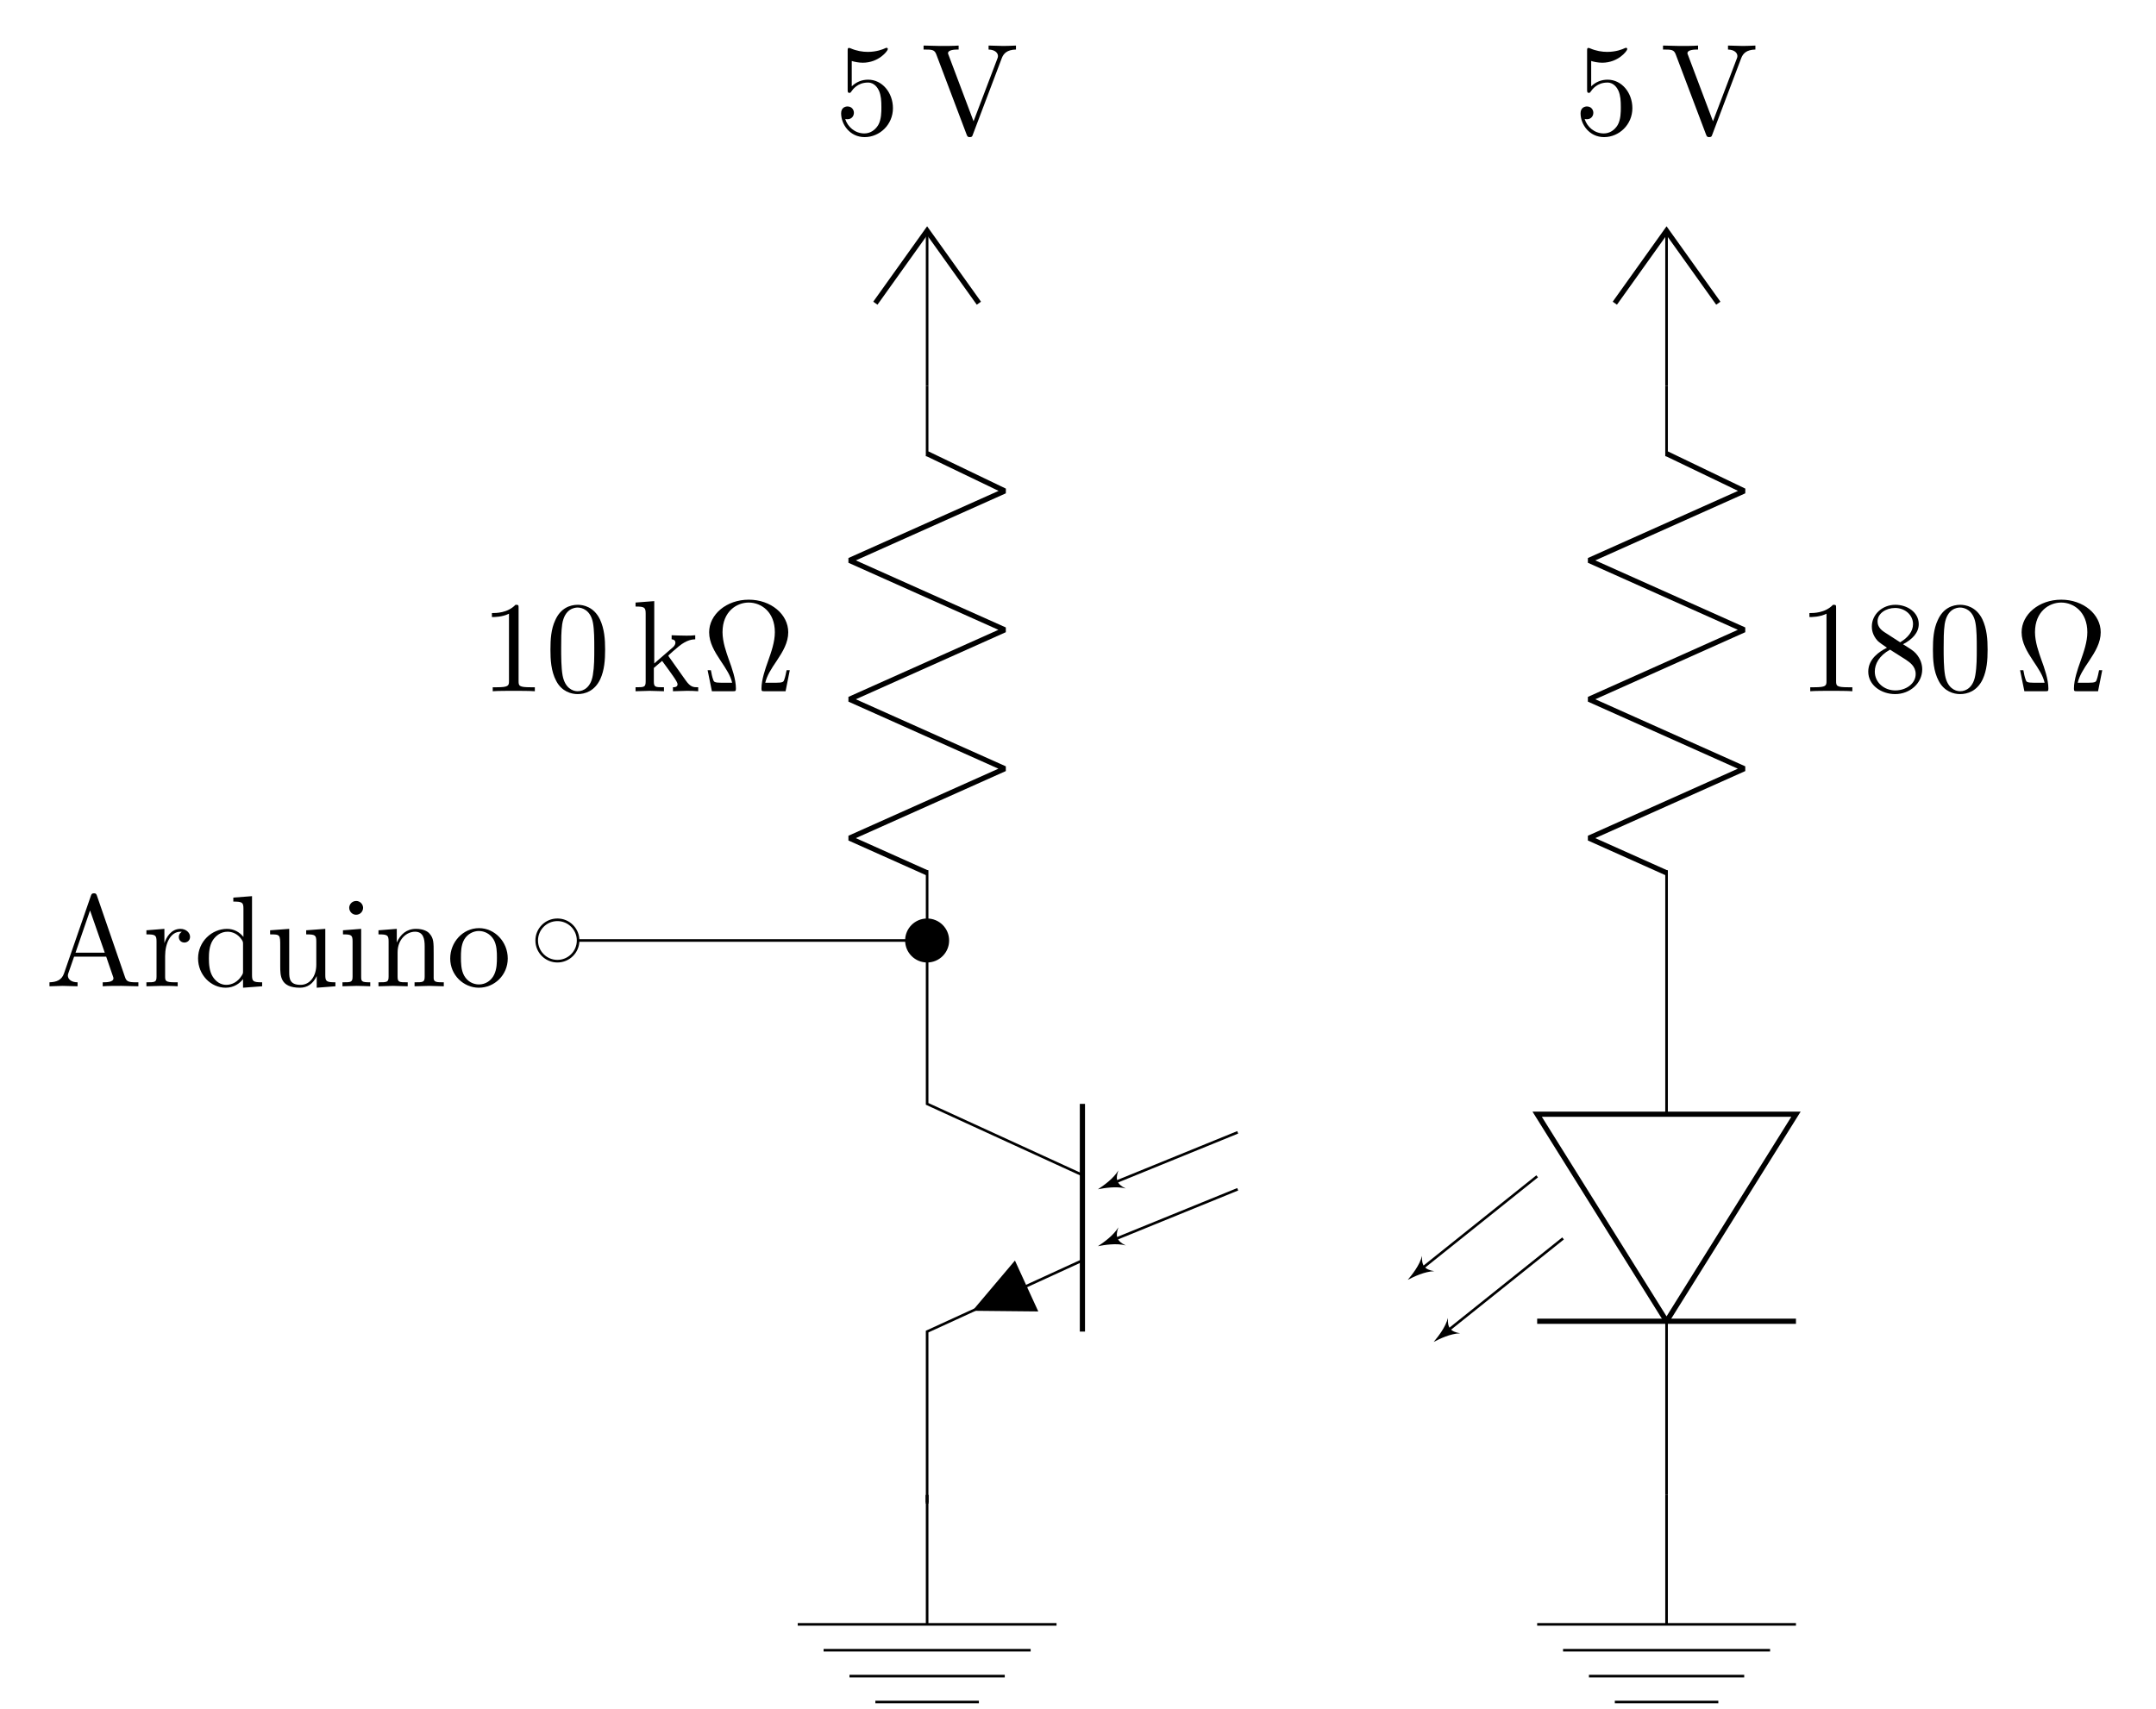
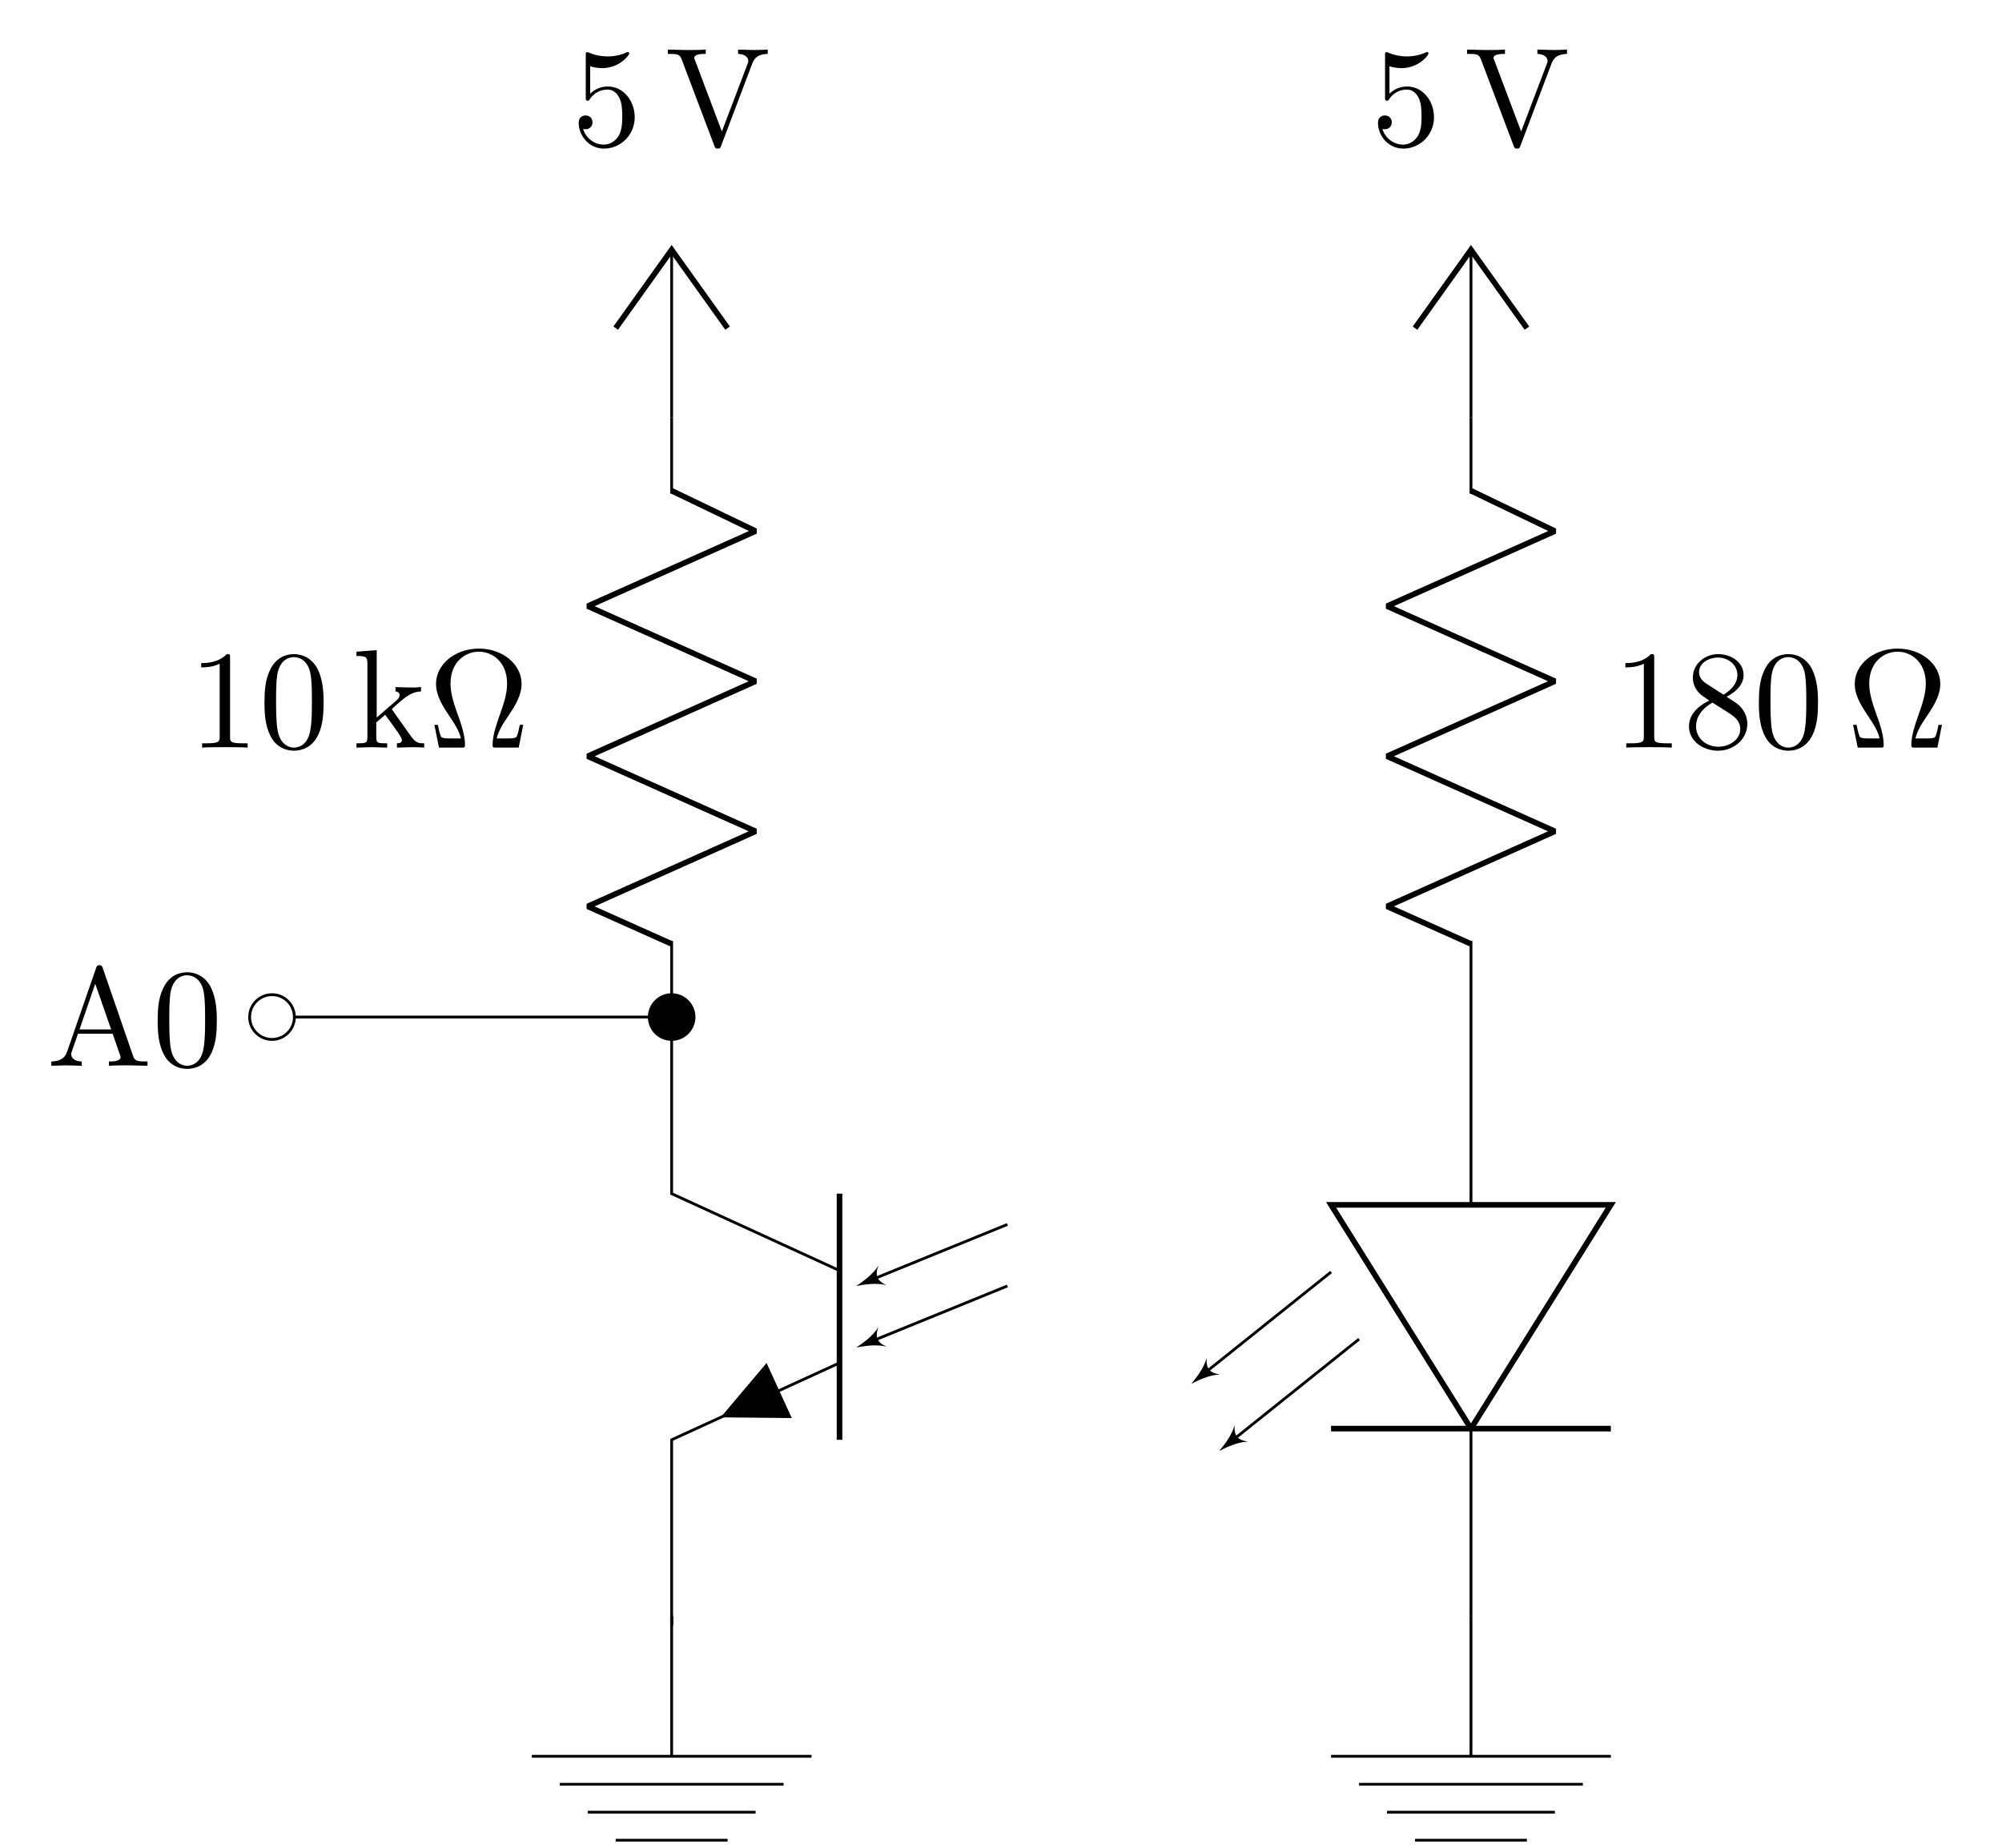
- <svg xmlns="http://www.w3.org/2000/svg" xmlns:xlink="http://www.w3.org/1999/xlink" width="329.627pt" height="261.225pt" viewBox="0 0 329.627 261.225" version="1.2">
+ <svg xmlns="http://www.w3.org/2000/svg" xmlns:xlink="http://www.w3.org/1999/xlink" width="283.042pt" height="261.225pt" viewBox="0 0 283.042 261.225" version="1.2">
  <defs>
    <g>
      <symbol overflow="visible" id="glyph0-0">
        <path style="stroke:none;" d="" />
      </symbol>
      <symbol overflow="visible" id="glyph0-1">
        <path style="stroke:none;" d="M 8.922 -3.984 C 8.922 -6.359 7.281 -8.344 5.141 -8.344 C 4.188 -8.344 3.344 -8.016 2.625 -7.328 L 2.625 -11.203 C 3.016 -11.078 3.672 -10.938 4.312 -10.938 C 6.75 -10.938 8.141 -12.75 8.141 -13.016 C 8.141 -13.125 8.078 -13.219 7.938 -13.219 C 7.938 -13.219 7.891 -13.219 7.781 -13.172 C 7.391 -12.984 6.422 -12.594 5.078 -12.594 C 4.297 -12.594 3.375 -12.734 2.438 -13.141 C 2.281 -13.203 2.203 -13.203 2.203 -13.203 C 2 -13.203 2 -13.047 2 -12.734 L 2 -6.844 C 2 -6.5 2 -6.328 2.281 -6.328 C 2.422 -6.328 2.469 -6.391 2.547 -6.516 C 2.766 -6.828 3.5 -7.906 5.109 -7.906 C 6.141 -7.906 6.641 -6.984 6.797 -6.641 C 7.109 -5.891 7.156 -5.125 7.156 -4.125 C 7.156 -3.438 7.156 -2.25 6.672 -1.406 C 6.203 -0.641 5.469 -0.125 4.547 -0.125 C 3.094 -0.125 1.969 -1.172 1.625 -2.344 C 1.688 -2.328 1.75 -2.297 1.969 -2.297 C 2.625 -2.297 2.953 -2.797 2.953 -3.281 C 2.953 -3.75 2.625 -4.25 1.969 -4.25 C 1.688 -4.25 1 -4.109 1 -3.203 C 1 -1.484 2.359 0.438 4.594 0.438 C 6.891 0.438 8.922 -1.469 8.922 -3.984 Z M 8.922 -3.984 " />
      </symbol>
      <symbol overflow="visible" id="glyph0-2">
        <path style="stroke:none;" d="M 14.5 -12.953 L 14.5 -13.562 C 13.875 -13.531 13.094 -13.5 12.578 -13.5 L 10.312 -13.562 L 10.312 -12.953 C 11.344 -12.922 11.75 -12.406 11.75 -11.953 C 11.75 -11.797 11.703 -11.672 11.656 -11.562 L 8.016 -1.984 L 4.234 -12.016 C 4.109 -12.297 4.109 -12.375 4.109 -12.375 C 4.109 -12.953 5.25 -12.953 5.734 -12.953 L 5.734 -13.562 C 5.031 -13.5 3.656 -13.5 2.906 -13.5 L 0.375 -13.562 L 0.375 -12.953 C 1.672 -12.953 2.047 -12.953 2.328 -12.188 L 6.938 0 C 7.062 0.375 7.172 0.438 7.422 0.438 C 7.766 0.438 7.812 0.344 7.906 0.062 L 12.328 -11.625 C 12.609 -12.359 13.141 -12.922 14.5 -12.953 Z M 14.5 -12.953 " />
      </symbol>
      <symbol overflow="visible" id="glyph0-3">
        <path style="stroke:none;" d="M 8.328 0 L 8.328 -0.609 L 7.688 -0.609 C 5.891 -0.609 5.844 -0.828 5.844 -1.562 L 5.844 -12.703 C 5.844 -13.188 5.844 -13.219 5.375 -13.219 C 4.156 -11.953 2.406 -11.953 1.766 -11.953 L 1.766 -11.344 C 2.172 -11.344 3.344 -11.344 4.375 -11.859 L 4.375 -1.562 C 4.375 -0.859 4.312 -0.609 2.516 -0.609 L 1.891 -0.609 L 1.891 0 C 2.578 -0.062 4.312 -0.062 5.109 -0.062 C 5.891 -0.062 7.625 -0.062 8.328 0 Z M 8.328 0 " />
      </symbol>
      <symbol overflow="visible" id="glyph0-4">
        <path style="stroke:none;" d="M 9.141 -6.359 C 9.141 -7.938 9.031 -9.531 8.344 -11 C 7.422 -12.906 5.797 -13.219 4.969 -13.219 C 3.766 -13.219 2.328 -12.703 1.516 -10.859 C 0.875 -9.5 0.781 -7.938 0.781 -6.359 C 0.781 -4.859 0.859 -3.078 1.672 -1.562 C 2.516 0.047 3.969 0.438 4.938 0.438 C 6.016 0.438 7.531 0.016 8.406 -1.859 C 9.031 -3.234 9.141 -4.781 9.141 -6.359 Z M 7.484 -6.594 C 7.484 -5.109 7.484 -3.75 7.266 -2.484 C 6.969 -0.594 5.844 0 4.938 0 C 4.172 0 3 -0.5 2.641 -2.406 C 2.422 -3.594 2.422 -5.422 2.422 -6.594 C 2.422 -7.859 2.422 -9.172 2.578 -10.25 C 2.953 -12.609 4.453 -12.797 4.938 -12.797 C 5.594 -12.797 6.906 -12.438 7.281 -10.469 C 7.484 -9.359 7.484 -7.844 7.484 -6.594 Z M 7.484 -6.594 " />
      </symbol>
      <symbol overflow="visible" id="glyph0-5">
        <path style="stroke:none;" d="M 10.141 0 L 10.141 -0.609 C 9.406 -0.609 8.969 -0.609 8.219 -1.672 L 5.703 -5.219 C 5.688 -5.266 5.578 -5.375 5.578 -5.438 C 5.578 -5.516 6.984 -6.719 7.188 -6.875 C 8.438 -7.891 9.281 -7.922 9.688 -7.938 L 9.688 -8.562 C 9.109 -8.5 8.859 -8.5 8.297 -8.5 C 7.594 -8.5 6.359 -8.547 6.078 -8.562 L 6.078 -7.938 C 6.453 -7.922 6.656 -7.703 6.656 -7.453 C 6.656 -7.047 6.375 -6.812 6.219 -6.672 L 3.422 -4.25 L 3.422 -13.781 L 0.562 -13.562 L 0.562 -12.953 C 1.953 -12.953 2.109 -12.812 2.109 -11.844 L 2.109 -1.516 C 2.109 -0.609 1.891 -0.609 0.562 -0.609 L 0.562 0 L 2.719 -0.062 L 4.906 0 L 4.906 -0.609 C 3.578 -0.609 3.359 -0.609 3.359 -1.516 L 3.359 -3.562 L 4.625 -4.641 C 6.156 -2.547 6.984 -1.438 6.984 -1.078 C 6.984 -0.688 6.656 -0.609 6.281 -0.609 L 6.281 0 L 8.422 -0.062 C 9 -0.062 9.578 -0.047 10.141 0 Z M 10.141 0 " />
      </symbol>
      <symbol overflow="visible" id="glyph0-6">
        <path style="stroke:none;" d="M 13.438 -3.219 L 12.953 -3.219 C 12.844 -2.703 12.766 -2.25 12.594 -1.766 C 12.484 -1.453 12.438 -1.297 11.281 -1.297 L 9.688 -1.297 C 9.953 -2.406 10.562 -3.359 11.453 -4.672 C 12.391 -6.078 13.203 -7.453 13.203 -9.016 C 13.203 -11.781 10.531 -14 7.172 -14 C 3.75 -14 1.109 -11.734 1.109 -9.016 C 1.109 -7.453 1.922 -6.078 2.859 -4.672 C 3.734 -3.359 4.375 -2.406 4.625 -1.297 L 3.031 -1.297 C 1.891 -1.297 1.828 -1.453 1.734 -1.75 C 1.562 -2.203 1.469 -2.719 1.375 -3.219 L 0.875 -3.219 L 1.531 0 L 4.703 0 C 5.141 0 5.203 0 5.203 -0.422 C 5.203 -1.812 4.594 -3.562 4.125 -4.828 C 3.719 -5.984 3.156 -7.547 3.156 -9.031 C 3.156 -12.219 5.344 -13.562 7.156 -13.562 C 9.062 -13.562 11.156 -12.141 11.156 -9.031 C 11.156 -7.547 10.625 -6.031 10.047 -4.406 C 9.75 -3.578 9.109 -1.781 9.109 -0.422 C 9.109 0 9.172 0 9.625 0 L 12.797 0 Z M 13.438 -3.219 " />
      </symbol>
      <symbol overflow="visible" id="glyph0-7">
        <path style="stroke:none;" d="M 9.078 -3.344 C 9.078 -4.047 8.859 -4.938 8.109 -5.781 C 7.719 -6.203 7.406 -6.391 6.141 -7.188 C 7.562 -7.922 8.547 -8.953 8.547 -10.266 C 8.547 -12.094 6.766 -13.219 4.969 -13.219 C 2.984 -13.219 1.375 -11.75 1.375 -9.906 C 1.375 -9.547 1.406 -8.656 2.25 -7.719 C 2.469 -7.484 3.203 -6.984 3.688 -6.656 C 2.547 -6.078 0.828 -4.969 0.828 -3 C 0.828 -0.891 2.859 0.438 4.938 0.438 C 7.188 0.438 9.078 -1.219 9.078 -3.344 Z M 7.672 -10.266 C 7.672 -9.141 6.891 -8.188 5.703 -7.484 L 3.234 -9.078 C 2.328 -9.672 2.25 -10.344 2.25 -10.688 C 2.25 -11.891 3.531 -12.734 4.938 -12.734 C 6.391 -12.734 7.672 -11.703 7.672 -10.266 Z M 8.078 -2.625 C 8.078 -1.156 6.594 -0.125 4.969 -0.125 C 3.25 -0.125 1.828 -1.344 1.828 -3 C 1.828 -4.156 2.469 -5.422 4.156 -6.359 L 6.594 -4.812 C 7.156 -4.422 8.078 -3.828 8.078 -2.625 Z M 8.078 -2.625 " />
      </symbol>
      <symbol overflow="visible" id="glyph1-0">
        <path style="stroke:none;" d="" />
      </symbol>
      <symbol overflow="visible" id="glyph1-1">
        <path style="stroke:none;" d="M 14.234 0 L 14.234 -0.609 L 13.875 -0.609 C 12.688 -0.609 12.406 -0.75 12.188 -1.406 L 7.906 -13.828 C 7.812 -14.078 7.766 -14.219 7.453 -14.219 C 7.125 -14.219 7.062 -14.094 6.969 -13.828 L 2.859 -1.953 C 2.5 -0.938 1.703 -0.641 0.641 -0.609 L 0.641 0 L 2.656 -0.062 L 4.938 0 L 4.938 -0.609 C 3.953 -0.609 3.453 -1.109 3.453 -1.625 C 3.453 -1.688 3.469 -1.891 3.5 -1.922 L 4.406 -4.531 L 9.312 -4.531 L 10.359 -1.484 C 10.391 -1.406 10.422 -1.297 10.422 -1.219 C 10.422 -0.609 9.312 -0.609 8.781 -0.609 L 8.781 0 C 9.5 -0.062 10.891 -0.062 11.641 -0.062 Z M 9.094 -5.141 L 4.625 -5.141 L 6.844 -11.594 Z M 9.094 -5.141 " />
      </symbol>
      <symbol overflow="visible" id="glyph1-2">
-         <path style="stroke:none;" d="M 7.234 -7.562 C 7.234 -8.203 6.609 -8.781 5.766 -8.781 C 4.312 -8.781 3.594 -7.453 3.312 -6.594 L 3.312 -8.781 L 0.562 -8.562 L 0.562 -7.938 C 1.953 -7.938 2.109 -7.812 2.109 -6.828 L 2.109 -1.516 C 2.109 -0.609 1.891 -0.609 0.562 -0.609 L 0.562 0 L 2.812 -0.062 C 3.609 -0.062 4.547 -0.062 5.344 0 L 5.344 -0.609 L 4.922 -0.609 C 3.453 -0.609 3.422 -0.828 3.422 -1.547 L 3.422 -4.609 C 3.422 -6.578 4.25 -8.344 5.766 -8.344 C 5.891 -8.344 5.938 -8.344 5.984 -8.328 C 5.922 -8.297 5.516 -8.062 5.516 -7.547 C 5.516 -6.984 5.938 -6.688 6.375 -6.688 C 6.734 -6.688 7.234 -6.938 7.234 -7.562 Z M 7.234 -7.562 " />
-       </symbol>
-       <symbol overflow="visible" id="glyph1-3">
-         <path style="stroke:none;" d="M 10.469 0 L 10.469 -0.609 C 9.078 -0.609 8.922 -0.75 8.922 -1.734 L 8.922 -13.781 L 6.062 -13.562 L 6.062 -12.953 C 7.453 -12.953 7.609 -12.812 7.609 -11.844 L 7.609 -7.547 C 7.031 -8.266 6.172 -8.781 5.109 -8.781 C 2.766 -8.781 0.672 -6.828 0.672 -4.266 C 0.672 -1.75 2.625 0.219 4.891 0.219 C 6.156 0.219 7.047 -0.453 7.547 -1.094 L 7.547 0.219 Z M 7.547 -2.344 C 7.547 -1.984 7.547 -1.953 7.328 -1.609 C 6.734 -0.656 5.844 -0.219 4.984 -0.219 C 4.094 -0.219 3.375 -0.734 2.906 -1.484 C 2.391 -2.297 2.328 -3.438 2.328 -4.25 C 2.328 -4.984 2.359 -6.172 2.938 -7.062 C 3.359 -7.688 4.109 -8.344 5.188 -8.344 C 5.875 -8.344 6.719 -8.047 7.328 -7.156 C 7.547 -6.812 7.547 -6.766 7.547 -6.422 Z M 7.547 -2.344 " />
-       </symbol>
-       <symbol overflow="visible" id="glyph1-4">
-         <path style="stroke:none;" d="M 10.625 0 L 10.625 -0.609 C 9.234 -0.609 9.078 -0.75 9.078 -1.734 L 9.078 -8.781 L 6.156 -8.562 L 6.156 -7.938 C 7.547 -7.938 7.703 -7.812 7.703 -6.828 L 7.703 -3.297 C 7.703 -1.562 6.75 -0.219 5.297 -0.219 C 3.641 -0.219 3.562 -1.156 3.562 -2.188 L 3.562 -8.781 L 0.641 -8.562 L 0.641 -7.938 C 2.188 -7.938 2.188 -7.891 2.188 -6.109 L 2.188 -3.141 C 2.188 -1.594 2.188 0.219 5.203 0.219 C 6.312 0.219 7.188 -0.344 7.766 -1.562 L 7.766 0.219 Z M 10.625 0 " />
-       </symbol>
-       <symbol overflow="visible" id="glyph1-5">
-         <path style="stroke:none;" d="M 4.906 0 L 4.906 -0.609 C 3.594 -0.609 3.516 -0.719 3.516 -1.484 L 3.516 -8.781 L 0.734 -8.562 L 0.734 -7.938 C 2.031 -7.938 2.203 -7.828 2.203 -6.844 L 2.203 -1.516 C 2.203 -0.609 1.984 -0.609 0.656 -0.609 L 0.656 0 L 2.844 -0.062 C 3.531 -0.062 4.234 -0.016 4.906 0 Z M 3.812 -12 C 3.812 -12.531 3.359 -13.047 2.766 -13.047 C 2.078 -13.047 1.688 -12.484 1.688 -12 C 1.688 -11.453 2.141 -10.938 2.734 -10.938 C 3.422 -10.938 3.812 -11.5 3.812 -12 Z M 3.812 -12 " />
-       </symbol>
-       <symbol overflow="visible" id="glyph1-6">
-         <path style="stroke:none;" d="M 10.625 0 L 10.625 -0.609 C 9.594 -0.609 9.094 -0.609 9.078 -1.219 L 9.078 -5 C 9.078 -6.719 9.078 -7.328 8.453 -8.047 C 8.188 -8.375 7.531 -8.781 6.375 -8.781 C 4.922 -8.781 3.984 -7.922 3.438 -6.688 L 3.438 -8.781 L 0.641 -8.562 L 0.641 -7.938 C 2.031 -7.938 2.188 -7.812 2.188 -6.828 L 2.188 -1.516 C 2.188 -0.609 1.969 -0.609 0.641 -0.609 L 0.641 0 L 2.875 -0.062 L 5.109 0 L 5.109 -0.609 C 3.766 -0.609 3.562 -0.609 3.562 -1.516 L 3.562 -5.156 C 3.562 -7.234 4.969 -8.344 6.234 -8.344 C 7.484 -8.344 7.703 -7.266 7.703 -6.141 L 7.703 -1.516 C 7.703 -0.609 7.484 -0.609 6.156 -0.609 L 6.156 0 L 8.406 -0.062 Z M 10.625 0 " />
-       </symbol>
-       <symbol overflow="visible" id="glyph1-7">
-         <path style="stroke:none;" d="M 9.359 -4.25 C 9.359 -6.797 7.375 -8.891 4.969 -8.891 C 2.484 -8.891 0.562 -6.734 0.562 -4.25 C 0.562 -1.688 2.625 0.219 4.938 0.219 C 7.344 0.219 9.359 -1.734 9.359 -4.25 Z M 7.703 -4.406 C 7.703 -3.688 7.703 -2.625 7.266 -1.75 C 6.828 -0.859 5.953 -0.281 4.969 -0.281 C 4.109 -0.281 3.234 -0.688 2.703 -1.609 C 2.203 -2.484 2.203 -3.688 2.203 -4.406 C 2.203 -5.188 2.203 -6.25 2.688 -7.125 C 3.219 -8.047 4.156 -8.453 4.938 -8.453 C 5.812 -8.453 6.672 -8.016 7.188 -7.172 C 7.703 -6.312 7.703 -5.156 7.703 -4.406 Z M 7.703 -4.406 " />
+         <path style="stroke:none;" d="M 9.141 -6.359 C 9.141 -7.938 9.031 -9.531 8.344 -11 C 7.422 -12.906 5.797 -13.219 4.969 -13.219 C 3.766 -13.219 2.328 -12.703 1.516 -10.859 C 0.875 -9.5 0.781 -7.938 0.781 -6.359 C 0.781 -4.859 0.859 -3.078 1.672 -1.562 C 2.516 0.047 3.969 0.438 4.938 0.438 C 6.016 0.438 7.531 0.016 8.406 -1.859 C 9.031 -3.234 9.141 -4.781 9.141 -6.359 Z M 7.484 -6.594 C 7.484 -5.109 7.484 -3.75 7.266 -2.484 C 6.969 -0.594 5.844 0 4.938 0 C 4.172 0 3 -0.5 2.641 -2.406 C 2.422 -3.594 2.422 -5.422 2.422 -6.594 C 2.422 -7.859 2.422 -9.172 2.578 -10.25 C 2.953 -12.609 4.453 -12.797 4.938 -12.797 C 5.594 -12.797 6.906 -12.438 7.281 -10.469 C 7.484 -9.359 7.484 -7.844 7.484 -6.594 Z M 7.484 -6.594 " />
      </symbol>
    </g>
    <clipPath id="clip1">
-       <path d="M 125 252 L 158 252 L 158 260.453 L 125 260.453 Z M 125 252 " />
+       <path d="M 78 252 L 111 252 L 111 260.398 L 78 260.398 Z M 78 252 " />
    </clipPath>
    <clipPath id="clip2">
-       <path d="M 238 252 L 271 252 L 271 260.453 L 238 260.453 Z M 238 252 " />
+       <path d="M 191 252 L 224 252 L 224 260.398 L 191 260.398 Z M 191 252 " />
    </clipPath>
  </defs>
  <g id="surface1">
-     <path style="fill:none;stroke-width:0.399;stroke-linecap:butt;stroke-linejoin:miter;stroke:rgb(0%,0%,0%);stroke-opacity:1;stroke-miterlimit:10;" d="M -0.001 0 L -0.001 -0.399 M -0.001 0 L -0.001 -10.774 M -0.001 -74.27 L -0.001 -85.04 M -0.001 -84.641 L -0.001 -85.04 M -0.001 -170.081 L -0.001 -171.213 M -0.001 -83.908 L -0.001 -85.04 M -0.001 -85.04 L -0.397 -85.04 M -0.001 -85.04 L -28.346 -85.04 M -28.346 -85.04 L -56.692 -85.04 M -56.296 -85.04 L -56.692 -85.04 " transform="matrix(0.997042,0,0,-0.997042,141.7469,59.02389)" />
+     <path style="fill:none;stroke-width:0.399;stroke-linecap:butt;stroke-linejoin:miter;stroke:rgb(0%,0%,0%);stroke-opacity:1;stroke-miterlimit:10;" d="M -0.002 -0.001 L -0.002 -0.397 M -0.002 -0.001 L -0.002 -10.772 M -0.002 -74.267 L -0.002 -85.042 M -0.002 -84.642 L -0.002 -85.042 M -0.002 -170.083 L -0.002 -171.215 M -0.002 -83.905 L -0.002 -85.042 M -0.002 -85.042 L -0.397 -85.042 M -0.002 -85.042 L -28.347 -85.042 M -28.347 -85.042 L -56.693 -85.042 M -56.297 -85.042 L -56.693 -85.042 " transform="matrix(0.996627,0,0,-0.996627,94.9586,59.0537)" />
    <g style="fill:rgb(0%,0%,0%);fill-opacity:1;">
-       <use xlink:href="#glyph0-1" x="127.598" y="20.528" />
+       <use xlink:href="#glyph0-1" x="80.815" y="20.574" />
    </g>
    <g style="fill:rgb(0%,0%,0%);fill-opacity:1;">
-       <use xlink:href="#glyph0-2" x="140.829" y="20.528" />
+       <use xlink:href="#glyph0-2" x="94.041" y="20.574" />
    </g>
-     <path style="fill:none;stroke-width:0.399;stroke-linecap:butt;stroke-linejoin:miter;stroke:rgb(0%,0%,0%);stroke-opacity:1;stroke-miterlimit:10;" d="M -0.001 0 L -0.001 23.809 " transform="matrix(0.997042,0,0,-0.997042,141.7469,59.02389)" />
-     <path style="fill:none;stroke-width:0.797;stroke-linecap:butt;stroke-linejoin:miter;stroke:rgb(0%,0%,0%);stroke-opacity:1;stroke-miterlimit:10;" d="M -7.938 12.698 L -0.001 23.809 L 7.937 12.698 " transform="matrix(0.997042,0,0,-0.997042,141.7469,59.02389)" />
-     <path style="fill:none;stroke-width:0.797;stroke-linecap:butt;stroke-linejoin:bevel;stroke:rgb(0%,0%,0%);stroke-opacity:1;stroke-miterlimit:10;" d="M -0.001 -10.374 L 11.905 -16.098 L -11.907 -26.747 L 11.905 -37.395 L -11.907 -48.044 L 11.905 -58.693 L -11.907 -69.341 L -0.001 -74.666 " transform="matrix(0.997042,0,0,-0.997042,141.7469,59.02389)" />
+     <path style="fill:none;stroke-width:0.399;stroke-linecap:butt;stroke-linejoin:miter;stroke:rgb(0%,0%,0%);stroke-opacity:1;stroke-miterlimit:10;" d="M -0.002 -0.001 L -0.002 23.81 " transform="matrix(0.996627,0,0,-0.996627,94.9586,59.0537)" />
+     <path style="fill:none;stroke-width:0.797;stroke-linecap:butt;stroke-linejoin:miter;stroke:rgb(0%,0%,0%);stroke-opacity:1;stroke-miterlimit:10;" d="M -7.939 12.698 L -0.002 23.81 L 7.935 12.698 " transform="matrix(0.996627,0,0,-0.996627,94.9586,59.0537)" />
+     <path style="fill:none;stroke-width:0.797;stroke-linecap:butt;stroke-linejoin:bevel;stroke:rgb(0%,0%,0%);stroke-opacity:1;stroke-miterlimit:10;" d="M -0.002 -10.372 L 11.906 -16.098 L -11.905 -26.747 L 11.906 -37.397 L -11.905 -48.042 L 11.906 -58.691 L -11.905 -69.34 L -0.002 -74.667 " transform="matrix(0.996627,0,0,-0.996627,94.9586,59.0537)" />
    <g style="fill:rgb(0%,0%,0%);fill-opacity:1;">
-       <use xlink:href="#glyph0-3" x="73.442" y="105.699" />
-       <use xlink:href="#glyph0-4" x="83.375" y="105.699" />
+       <use xlink:href="#glyph0-3" x="26.682" y="105.71" />
+       <use xlink:href="#glyph0-4" x="36.611" y="105.71" />
    </g>
    <g style="fill:rgb(0%,0%,0%);fill-opacity:1;">
-       <use xlink:href="#glyph0-5" x="96.606" y="105.699" />
+       <use xlink:href="#glyph0-5" x="49.836" y="105.71" />
    </g>
    <g style="fill:rgb(0%,0%,0%);fill-opacity:1;">
-       <use xlink:href="#glyph0-6" x="107.31" y="105.699" />
+       <use xlink:href="#glyph0-6" x="60.536" y="105.71" />
    </g>
-     <path style="fill-rule:nonzero;fill:rgb(0%,0%,0%);fill-opacity:1;stroke-width:0.399;stroke-linecap:butt;stroke-linejoin:miter;stroke:rgb(0%,0%,0%);stroke-opacity:1;stroke-miterlimit:10;" d="M 3.173 -85.04 C 3.173 -83.289 1.754 -81.867 -0.001 -81.867 C -1.752 -81.867 -3.174 -83.289 -3.174 -85.04 C -3.174 -86.795 -1.752 -88.214 -0.001 -88.214 C 1.754 -88.214 3.173 -86.795 3.173 -85.04 Z M 3.173 -85.04 " transform="matrix(0.997042,0,0,-0.997042,141.7469,59.02389)" />
-     <path style="fill:none;stroke-width:0.399;stroke-linecap:butt;stroke-linejoin:miter;stroke:rgb(0%,0%,0%);stroke-opacity:1;stroke-miterlimit:10;" d="M -0.001 -83.708 L -0.001 -110.099 L 23.812 -121.014 " transform="matrix(0.997042,0,0,-0.997042,141.7469,59.02389)" />
-     <path style="fill:none;stroke-width:0.797;stroke-linecap:butt;stroke-linejoin:miter;stroke:rgb(0%,0%,0%);stroke-opacity:1;stroke-miterlimit:10;" d="M 23.812 -110.099 L 23.812 -145.022 " transform="matrix(0.997042,0,0,-0.997042,141.7469,59.02389)" />
-     <path style="fill:none;stroke-width:0.399;stroke-linecap:butt;stroke-linejoin:miter;stroke:rgb(0%,0%,0%);stroke-opacity:1;stroke-miterlimit:10;" d="M 23.812 -134.107 L -0.001 -145.022 L -0.001 -171.413 " transform="matrix(0.997042,0,0,-0.997042,141.7469,59.02389)" />
-     <path style="fill-rule:nonzero;fill:rgb(0%,0%,0%);fill-opacity:1;stroke-width:0.399;stroke-linecap:butt;stroke-linejoin:miter;stroke:rgb(0%,0%,0%);stroke-opacity:1;stroke-miterlimit:10;" d="M 15.071 -138.115 L 16.732 -141.731 L 7.38 -141.637 L 13.414 -134.495 L 15.071 -138.115 " transform="matrix(0.997042,0,0,-0.997042,141.7469,59.02389)" />
-     <path style="fill:none;stroke-width:0.399;stroke-linecap:butt;stroke-linejoin:miter;stroke:rgb(0%,0%,0%);stroke-opacity:1;stroke-miterlimit:10;" d="M 28.411 -122.291 L 47.624 -114.463 " transform="matrix(0.997042,0,0,-0.997042,141.7469,59.02389)" />
-     <path style=" stroke:none;fill-rule:nonzero;fill:rgb(0%,0%,0%);fill-opacity:1;" d="M 167.863 181.855 C 168.859 181.664 170.672 181.355 172.113 181.734 C 170.777 181.098 170.48 180.359 170.988 178.969 C 170.219 180.25 168.711 181.293 167.863 181.855 Z M 167.863 181.855 " />
-     <path style="fill:none;stroke-width:0.399;stroke-linecap:butt;stroke-linejoin:miter;stroke:rgb(0%,0%,0%);stroke-opacity:1;stroke-miterlimit:10;" d="M 28.411 -131.02 L 47.624 -123.196 " transform="matrix(0.997042,0,0,-0.997042,141.7469,59.02389)" />
-     <path style=" stroke:none;fill-rule:nonzero;fill:rgb(0%,0%,0%);fill-opacity:1;" d="M 167.863 190.559 C 168.859 190.367 170.672 190.062 172.113 190.441 C 170.777 189.801 170.48 189.062 170.988 187.672 C 170.219 188.953 168.711 190 167.863 190.559 Z M 167.863 190.559 " />
-     <path style="fill:none;stroke-width:0.399;stroke-linecap:butt;stroke-linejoin:miter;stroke:rgb(0%,0%,0%);stroke-opacity:1;stroke-miterlimit:10;" d="M -0.001 -170.081 L -0.001 -189.925 " transform="matrix(0.997042,0,0,-0.997042,141.7469,59.02389)" />
-     <path style="fill:none;stroke-width:0.399;stroke-linecap:butt;stroke-linejoin:miter;stroke:rgb(0%,0%,0%);stroke-opacity:1;stroke-miterlimit:10;" d="M -19.841 -189.925 L 19.843 -189.925 " transform="matrix(0.997042,0,0,-0.997042,141.7469,59.02389)" />
+     <path style="fill-rule:nonzero;fill:rgb(0%,0%,0%);fill-opacity:1;stroke-width:0.399;stroke-linecap:butt;stroke-linejoin:miter;stroke:rgb(0%,0%,0%);stroke-opacity:1;stroke-miterlimit:10;" d="M 3.173 -85.042 C 3.173 -83.286 1.754 -81.867 -0.002 -81.867 C -1.754 -81.867 -3.172 -83.286 -3.172 -85.042 C -3.172 -86.794 -1.754 -88.217 -0.002 -88.217 C 1.754 -88.217 3.173 -86.794 3.173 -85.042 Z M 3.173 -85.042 " transform="matrix(0.996627,0,0,-0.996627,94.9586,59.0537)" />
+     <path style="fill:none;stroke-width:0.399;stroke-linecap:butt;stroke-linejoin:miter;stroke:rgb(0%,0%,0%);stroke-opacity:1;stroke-miterlimit:10;" d="M -0.002 -83.709 L -0.002 -110.099 L 23.813 -121.015 " transform="matrix(0.996627,0,0,-0.996627,94.9586,59.0537)" />
+     <path style="fill:none;stroke-width:0.797;stroke-linecap:butt;stroke-linejoin:miter;stroke:rgb(0%,0%,0%);stroke-opacity:1;stroke-miterlimit:10;" d="M 23.813 -110.099 L 23.813 -145.021 " transform="matrix(0.996627,0,0,-0.996627,94.9586,59.0537)" />
+     <path style="fill:none;stroke-width:0.399;stroke-linecap:butt;stroke-linejoin:miter;stroke:rgb(0%,0%,0%);stroke-opacity:1;stroke-miterlimit:10;" d="M 23.813 -134.11 L -0.002 -145.021 L -0.002 -171.415 " transform="matrix(0.996627,0,0,-0.996627,94.9586,59.0537)" />
+     <path style="fill-rule:nonzero;fill:rgb(0%,0%,0%);fill-opacity:1;stroke-width:0.399;stroke-linecap:butt;stroke-linejoin:miter;stroke:rgb(0%,0%,0%);stroke-opacity:1;stroke-miterlimit:10;" d="M 15.073 -138.115 L 16.731 -141.733 L 7.383 -141.639 L 13.415 -134.494 L 15.073 -138.115 " transform="matrix(0.996627,0,0,-0.996627,94.9586,59.0537)" />
+     <path style="fill:none;stroke-width:0.399;stroke-linecap:butt;stroke-linejoin:miter;stroke:rgb(0%,0%,0%);stroke-opacity:1;stroke-miterlimit:10;" d="M 28.415 -122.292 L 47.624 -114.465 " transform="matrix(0.996627,0,0,-0.996627,94.9586,59.0537)" />
+     <path style=" stroke:none;fill-rule:nonzero;fill:rgb(0%,0%,0%);fill-opacity:1;" d="M 121.062 181.832 C 122.059 181.641 123.871 181.336 125.312 181.715 C 123.98 181.074 123.68 180.336 124.188 178.949 C 123.418 180.227 121.91 181.273 121.062 181.832 Z M 121.062 181.832 " />
+     <path style="fill:none;stroke-width:0.399;stroke-linecap:butt;stroke-linejoin:miter;stroke:rgb(0%,0%,0%);stroke-opacity:1;stroke-miterlimit:10;" d="M 28.415 -131.021 L 47.624 -123.194 " transform="matrix(0.996627,0,0,-0.996627,94.9586,59.0537)" />
+     <path style=" stroke:none;fill-rule:nonzero;fill:rgb(0%,0%,0%);fill-opacity:1;" d="M 121.062 190.535 C 122.059 190.344 123.871 190.035 125.312 190.414 C 123.98 189.777 123.68 189.039 124.188 187.648 C 123.418 188.93 121.91 189.977 121.062 190.535 Z M 121.062 190.535 " />
+     <path style="fill:none;stroke-width:0.399;stroke-linecap:butt;stroke-linejoin:miter;stroke:rgb(0%,0%,0%);stroke-opacity:1;stroke-miterlimit:10;" d="M -0.002 -170.083 L -0.002 -189.923 " transform="matrix(0.996627,0,0,-0.996627,94.9586,59.0537)" />
+     <path style="fill:none;stroke-width:0.399;stroke-linecap:butt;stroke-linejoin:miter;stroke:rgb(0%,0%,0%);stroke-opacity:1;stroke-miterlimit:10;" d="M -19.842 -189.923 L 19.843 -189.923 " transform="matrix(0.996627,0,0,-0.996627,94.9586,59.0537)" />
    <g clip-path="url(#clip1)" clip-rule="nonzero">
-       <path style="fill:none;stroke-width:0.399;stroke-linecap:butt;stroke-linejoin:miter;stroke:rgb(0%,0%,0%);stroke-opacity:1;stroke-miterlimit:10;" d="M -15.876 -193.893 L 15.874 -193.893 M -11.907 -197.862 L 11.905 -197.862 M -7.938 -201.831 L 7.937 -201.831 " transform="matrix(0.997042,0,0,-0.997042,141.7469,59.02389)" />
+       <path style="fill:none;stroke-width:0.399;stroke-linecap:butt;stroke-linejoin:miter;stroke:rgb(0%,0%,0%);stroke-opacity:1;stroke-miterlimit:10;" d="M -15.875 -193.893 L 15.872 -193.893 M -11.905 -197.86 L 11.906 -197.86 M -7.939 -201.83 L 7.935 -201.83 " transform="matrix(0.996627,0,0,-0.996627,94.9586,59.0537)" />
    </g>
-     <path style="fill-rule:nonzero;fill:rgb(100%,100%,100%);fill-opacity:1;stroke-width:0.399;stroke-linecap:butt;stroke-linejoin:miter;stroke:rgb(0%,0%,0%);stroke-opacity:1;stroke-miterlimit:10;" d="M -53.519 -85.04 C -53.519 -83.289 -54.941 -81.867 -56.692 -81.867 C -58.447 -81.867 -59.869 -83.289 -59.869 -85.04 C -59.869 -86.795 -58.447 -88.214 -56.692 -88.214 C -54.941 -88.214 -53.519 -86.795 -53.519 -85.04 Z M -53.519 -85.04 " transform="matrix(0.997042,0,0,-0.997042,141.7469,59.02389)" />
+     <path style="fill-rule:nonzero;fill:rgb(100%,100%,100%);fill-opacity:1;stroke-width:0.399;stroke-linecap:butt;stroke-linejoin:miter;stroke:rgb(0%,0%,0%);stroke-opacity:1;stroke-miterlimit:10;" d="M -53.518 -85.042 C -53.518 -83.286 -54.941 -81.867 -56.693 -81.867 C -58.445 -81.867 -59.868 -83.286 -59.868 -85.042 C -59.868 -86.794 -58.445 -88.217 -56.693 -88.217 C -54.941 -88.217 -53.518 -86.794 -53.518 -85.042 Z M -53.518 -85.042 " transform="matrix(0.996627,0,0,-0.996627,94.9586,59.0537)" />
    <g style="fill:rgb(0%,0%,0%);fill-opacity:1;">
-       <use xlink:href="#glyph1-1" x="6.923" y="150.815" />
-       <use xlink:href="#glyph1-2" x="21.823" y="150.815" />
-       <use xlink:href="#glyph1-3" x="29.61" y="150.815" />
-       <use xlink:href="#glyph1-4" x="40.656" y="150.815" />
-       <use xlink:href="#glyph1-5" x="51.702" y="150.815" />
-       <use xlink:href="#glyph1-6" x="57.225" y="150.815" />
-       <use xlink:href="#glyph1-7" x="68.27" y="150.815" />
+       <use xlink:href="#glyph1-1" x="6.619" y="150.698" />
+       <use xlink:href="#glyph1-2" x="21.512" y="150.698" />
    </g>
-     <path style="fill:none;stroke-width:0.399;stroke-linecap:butt;stroke-linejoin:miter;stroke:rgb(0%,0%,0%);stroke-opacity:1;stroke-miterlimit:10;" d="M 113.385 0 L 113.385 -0.399 M 113.385 0 L 113.385 -10.774 M 113.385 -74.27 L 113.385 -85.04 M 113.385 -84.641 L 113.385 -85.44 M 113.385 -85.04 L 113.385 -111.685 M 113.385 -143.436 L 113.385 -170.081 M 113.385 -169.681 L 113.385 -170.081 " transform="matrix(0.997042,0,0,-0.997042,141.7469,59.02389)" />
+     <path style="fill:none;stroke-width:0.399;stroke-linecap:butt;stroke-linejoin:miter;stroke:rgb(0%,0%,0%);stroke-opacity:1;stroke-miterlimit:10;" d="M 113.389 -0.001 L 113.389 -0.397 M 113.389 -0.001 L 113.389 -10.772 M 113.389 -74.267 L 113.389 -85.042 M 113.389 -84.642 L 113.389 -85.438 M 113.389 -85.042 L 113.389 -111.686 M 113.389 -143.434 L 113.389 -170.083 M 113.389 -169.683 L 113.389 -170.083 " transform="matrix(0.996627,0,0,-0.996627,94.9586,59.0537)" />
    <g style="fill:rgb(0%,0%,0%);fill-opacity:1;">
-       <use xlink:href="#glyph0-1" x="240.649" y="20.528" />
+       <use xlink:href="#glyph0-1" x="193.818" y="20.574" />
    </g>
    <g style="fill:rgb(0%,0%,0%);fill-opacity:1;">
-       <use xlink:href="#glyph0-2" x="253.879" y="20.528" />
+       <use xlink:href="#glyph0-2" x="207.043" y="20.574" />
    </g>
-     <path style="fill:none;stroke-width:0.399;stroke-linecap:butt;stroke-linejoin:miter;stroke:rgb(0%,0%,0%);stroke-opacity:1;stroke-miterlimit:10;" d="M 113.385 0 L 113.385 23.809 " transform="matrix(0.997042,0,0,-0.997042,141.7469,59.02389)" />
-     <path style="fill:none;stroke-width:0.797;stroke-linecap:butt;stroke-linejoin:miter;stroke:rgb(0%,0%,0%);stroke-opacity:1;stroke-miterlimit:10;" d="M 105.452 12.698 L 113.385 23.809 L 121.323 12.698 " transform="matrix(0.997042,0,0,-0.997042,141.7469,59.02389)" />
-     <path style="fill:none;stroke-width:0.797;stroke-linecap:butt;stroke-linejoin:bevel;stroke:rgb(0%,0%,0%);stroke-opacity:1;stroke-miterlimit:10;" d="M 113.385 -10.374 L 125.292 -16.098 L 101.483 -26.747 L 125.292 -37.395 L 101.483 -48.044 L 125.292 -58.693 L 101.483 -69.341 L 113.385 -74.666 " transform="matrix(0.997042,0,0,-0.997042,141.7469,59.02389)" />
+     <path style="fill:none;stroke-width:0.399;stroke-linecap:butt;stroke-linejoin:miter;stroke:rgb(0%,0%,0%);stroke-opacity:1;stroke-miterlimit:10;" d="M 113.389 -0.001 L 113.389 23.81 " transform="matrix(0.996627,0,0,-0.996627,94.9586,59.0537)" />
+     <path style="fill:none;stroke-width:0.797;stroke-linecap:butt;stroke-linejoin:miter;stroke:rgb(0%,0%,0%);stroke-opacity:1;stroke-miterlimit:10;" d="M 105.452 12.698 L 113.389 23.81 L 121.326 12.698 " transform="matrix(0.996627,0,0,-0.996627,94.9586,59.0537)" />
+     <path style="fill:none;stroke-width:0.797;stroke-linecap:butt;stroke-linejoin:bevel;stroke:rgb(0%,0%,0%);stroke-opacity:1;stroke-miterlimit:10;" d="M 113.389 -10.372 L 125.292 -16.098 L 101.481 -26.747 L 125.292 -37.397 L 101.481 -48.042 L 125.292 -58.691 L 101.481 -69.34 L 113.389 -74.667 " transform="matrix(0.996627,0,0,-0.996627,94.9586,59.0537)" />
    <g style="fill:rgb(0%,0%,0%);fill-opacity:1;">
-       <use xlink:href="#glyph0-3" x="274.874" y="105.699" />
-       <use xlink:href="#glyph0-7" x="284.807" y="105.699" />
-       <use xlink:href="#glyph0-4" x="294.74" y="105.699" />
+       <use xlink:href="#glyph0-3" x="228.03" y="105.71" />
+       <use xlink:href="#glyph0-7" x="237.959" y="105.71" />
+       <use xlink:href="#glyph0-4" x="247.888" y="105.71" />
    </g>
    <g style="fill:rgb(0%,0%,0%);fill-opacity:1;">
-       <use xlink:href="#glyph0-6" x="307.971" y="105.699" />
+       <use xlink:href="#glyph0-6" x="261.114" y="105.71" />
    </g>
-     <path style="fill:none;stroke-width:0.797;stroke-linecap:butt;stroke-linejoin:miter;stroke:rgb(0%,0%,0%);stroke-opacity:1;stroke-miterlimit:10;" d="M 113.385 -143.436 L 93.545 -111.685 L 133.229 -111.685 L 113.385 -143.436 " transform="matrix(0.997042,0,0,-0.997042,141.7469,59.02389)" />
-     <path style="fill:none;stroke-width:0.797;stroke-linecap:butt;stroke-linejoin:miter;stroke:rgb(0%,0%,0%);stroke-opacity:1;stroke-miterlimit:10;" d="M 133.229 -143.436 L 93.545 -143.436 " transform="matrix(0.997042,0,0,-0.997042,141.7469,59.02389)" />
-     <path style="fill:none;stroke-width:0.399;stroke-linecap:butt;stroke-linejoin:miter;stroke:rgb(0%,0%,0%);stroke-opacity:1;stroke-miterlimit:10;" d="M 93.545 -121.21 L 75.578 -135.584 " transform="matrix(0.997042,0,0,-0.997042,141.7469,59.02389)" />
-     <path style=" stroke:none;fill-rule:nonzero;fill:rgb(0%,0%,0%);fill-opacity:1;" d="M 215.23 195.703 C 216.137 195.234 217.789 194.426 219.285 194.379 C 217.82 194.145 217.32 193.52 217.414 192.039 C 217.039 193.488 215.887 194.926 215.23 195.703 Z M 215.23 195.703 " />
-     <path style="fill:none;stroke-width:0.399;stroke-linecap:butt;stroke-linejoin:miter;stroke:rgb(0%,0%,0%);stroke-opacity:1;stroke-miterlimit:10;" d="M 97.514 -130.734 L 79.547 -145.108 " transform="matrix(0.997042,0,0,-0.997042,141.7469,59.02389)" />
-     <path style=" stroke:none;fill-rule:nonzero;fill:rgb(0%,0%,0%);fill-opacity:1;" d="M 219.188 205.199 C 220.09 204.73 221.742 203.922 223.242 203.875 C 221.773 203.641 221.277 203.016 221.371 201.535 C 220.996 202.984 219.844 204.422 219.188 205.199 Z M 219.188 205.199 " />
-     <path style="fill:none;stroke-width:0.399;stroke-linecap:butt;stroke-linejoin:miter;stroke:rgb(0%,0%,0%);stroke-opacity:1;stroke-miterlimit:10;" d="M 113.385 -170.081 L 113.385 -189.925 " transform="matrix(0.997042,0,0,-0.997042,141.7469,59.02389)" />
-     <path style="fill:none;stroke-width:0.399;stroke-linecap:butt;stroke-linejoin:miter;stroke:rgb(0%,0%,0%);stroke-opacity:1;stroke-miterlimit:10;" d="M 93.545 -189.925 L 133.229 -189.925 " transform="matrix(0.997042,0,0,-0.997042,141.7469,59.02389)" />
+     <path style="fill:none;stroke-width:0.797;stroke-linecap:butt;stroke-linejoin:miter;stroke:rgb(0%,0%,0%);stroke-opacity:1;stroke-miterlimit:10;" d="M 113.389 -143.434 L 93.544 -111.686 L 133.229 -111.686 L 113.389 -143.434 " transform="matrix(0.996627,0,0,-0.996627,94.9586,59.0537)" />
+     <path style="fill:none;stroke-width:0.797;stroke-linecap:butt;stroke-linejoin:miter;stroke:rgb(0%,0%,0%);stroke-opacity:1;stroke-miterlimit:10;" d="M 133.229 -143.434 L 93.544 -143.434 " transform="matrix(0.996627,0,0,-0.996627,94.9586,59.0537)" />
+     <path style="fill:none;stroke-width:0.399;stroke-linecap:butt;stroke-linejoin:miter;stroke:rgb(0%,0%,0%);stroke-opacity:1;stroke-miterlimit:10;" d="M 93.544 -121.211 L 75.578 -135.583 " transform="matrix(0.996627,0,0,-0.996627,94.9586,59.0537)" />
+     <path style=" stroke:none;fill-rule:nonzero;fill:rgb(0%,0%,0%);fill-opacity:1;" d="M 168.41 195.676 C 169.316 195.207 170.969 194.398 172.465 194.352 C 171 194.117 170.5 193.496 170.594 192.016 C 170.219 193.465 169.066 194.898 168.41 195.676 Z M 168.41 195.676 " />
+     <path style="fill:none;stroke-width:0.399;stroke-linecap:butt;stroke-linejoin:miter;stroke:rgb(0%,0%,0%);stroke-opacity:1;stroke-miterlimit:10;" d="M 97.515 -130.735 L 79.548 -145.108 " transform="matrix(0.996627,0,0,-0.996627,94.9586,59.0537)" />
+     <path style=" stroke:none;fill-rule:nonzero;fill:rgb(0%,0%,0%);fill-opacity:1;" d="M 172.367 205.168 C 173.27 204.699 174.922 203.891 176.418 203.844 C 174.953 203.609 174.453 202.988 174.547 201.508 C 174.176 202.957 173.02 204.391 172.367 205.168 Z M 172.367 205.168 " />
+     <path style="fill:none;stroke-width:0.399;stroke-linecap:butt;stroke-linejoin:miter;stroke:rgb(0%,0%,0%);stroke-opacity:1;stroke-miterlimit:10;" d="M 113.389 -170.083 L 113.389 -189.923 " transform="matrix(0.996627,0,0,-0.996627,94.9586,59.0537)" />
+     <path style="fill:none;stroke-width:0.399;stroke-linecap:butt;stroke-linejoin:miter;stroke:rgb(0%,0%,0%);stroke-opacity:1;stroke-miterlimit:10;" d="M 93.544 -189.923 L 133.229 -189.923 " transform="matrix(0.996627,0,0,-0.996627,94.9586,59.0537)" />
    <g clip-path="url(#clip2)" clip-rule="nonzero">
-       <path style="fill:none;stroke-width:0.399;stroke-linecap:butt;stroke-linejoin:miter;stroke:rgb(0%,0%,0%);stroke-opacity:1;stroke-miterlimit:10;" d="M 97.514 -193.893 L 129.26 -193.893 M 101.483 -197.862 L 125.292 -197.862 M 105.452 -201.831 L 121.323 -201.831 " transform="matrix(0.997042,0,0,-0.997042,141.7469,59.02389)" />
+       <path style="fill:none;stroke-width:0.399;stroke-linecap:butt;stroke-linejoin:miter;stroke:rgb(0%,0%,0%);stroke-opacity:1;stroke-miterlimit:10;" d="M 97.515 -193.893 L 129.263 -193.893 M 101.481 -197.86 L 125.292 -197.86 M 105.452 -201.83 L 121.326 -201.83 " transform="matrix(0.996627,0,0,-0.996627,94.9586,59.0537)" />
    </g>
  </g>
</svg>
